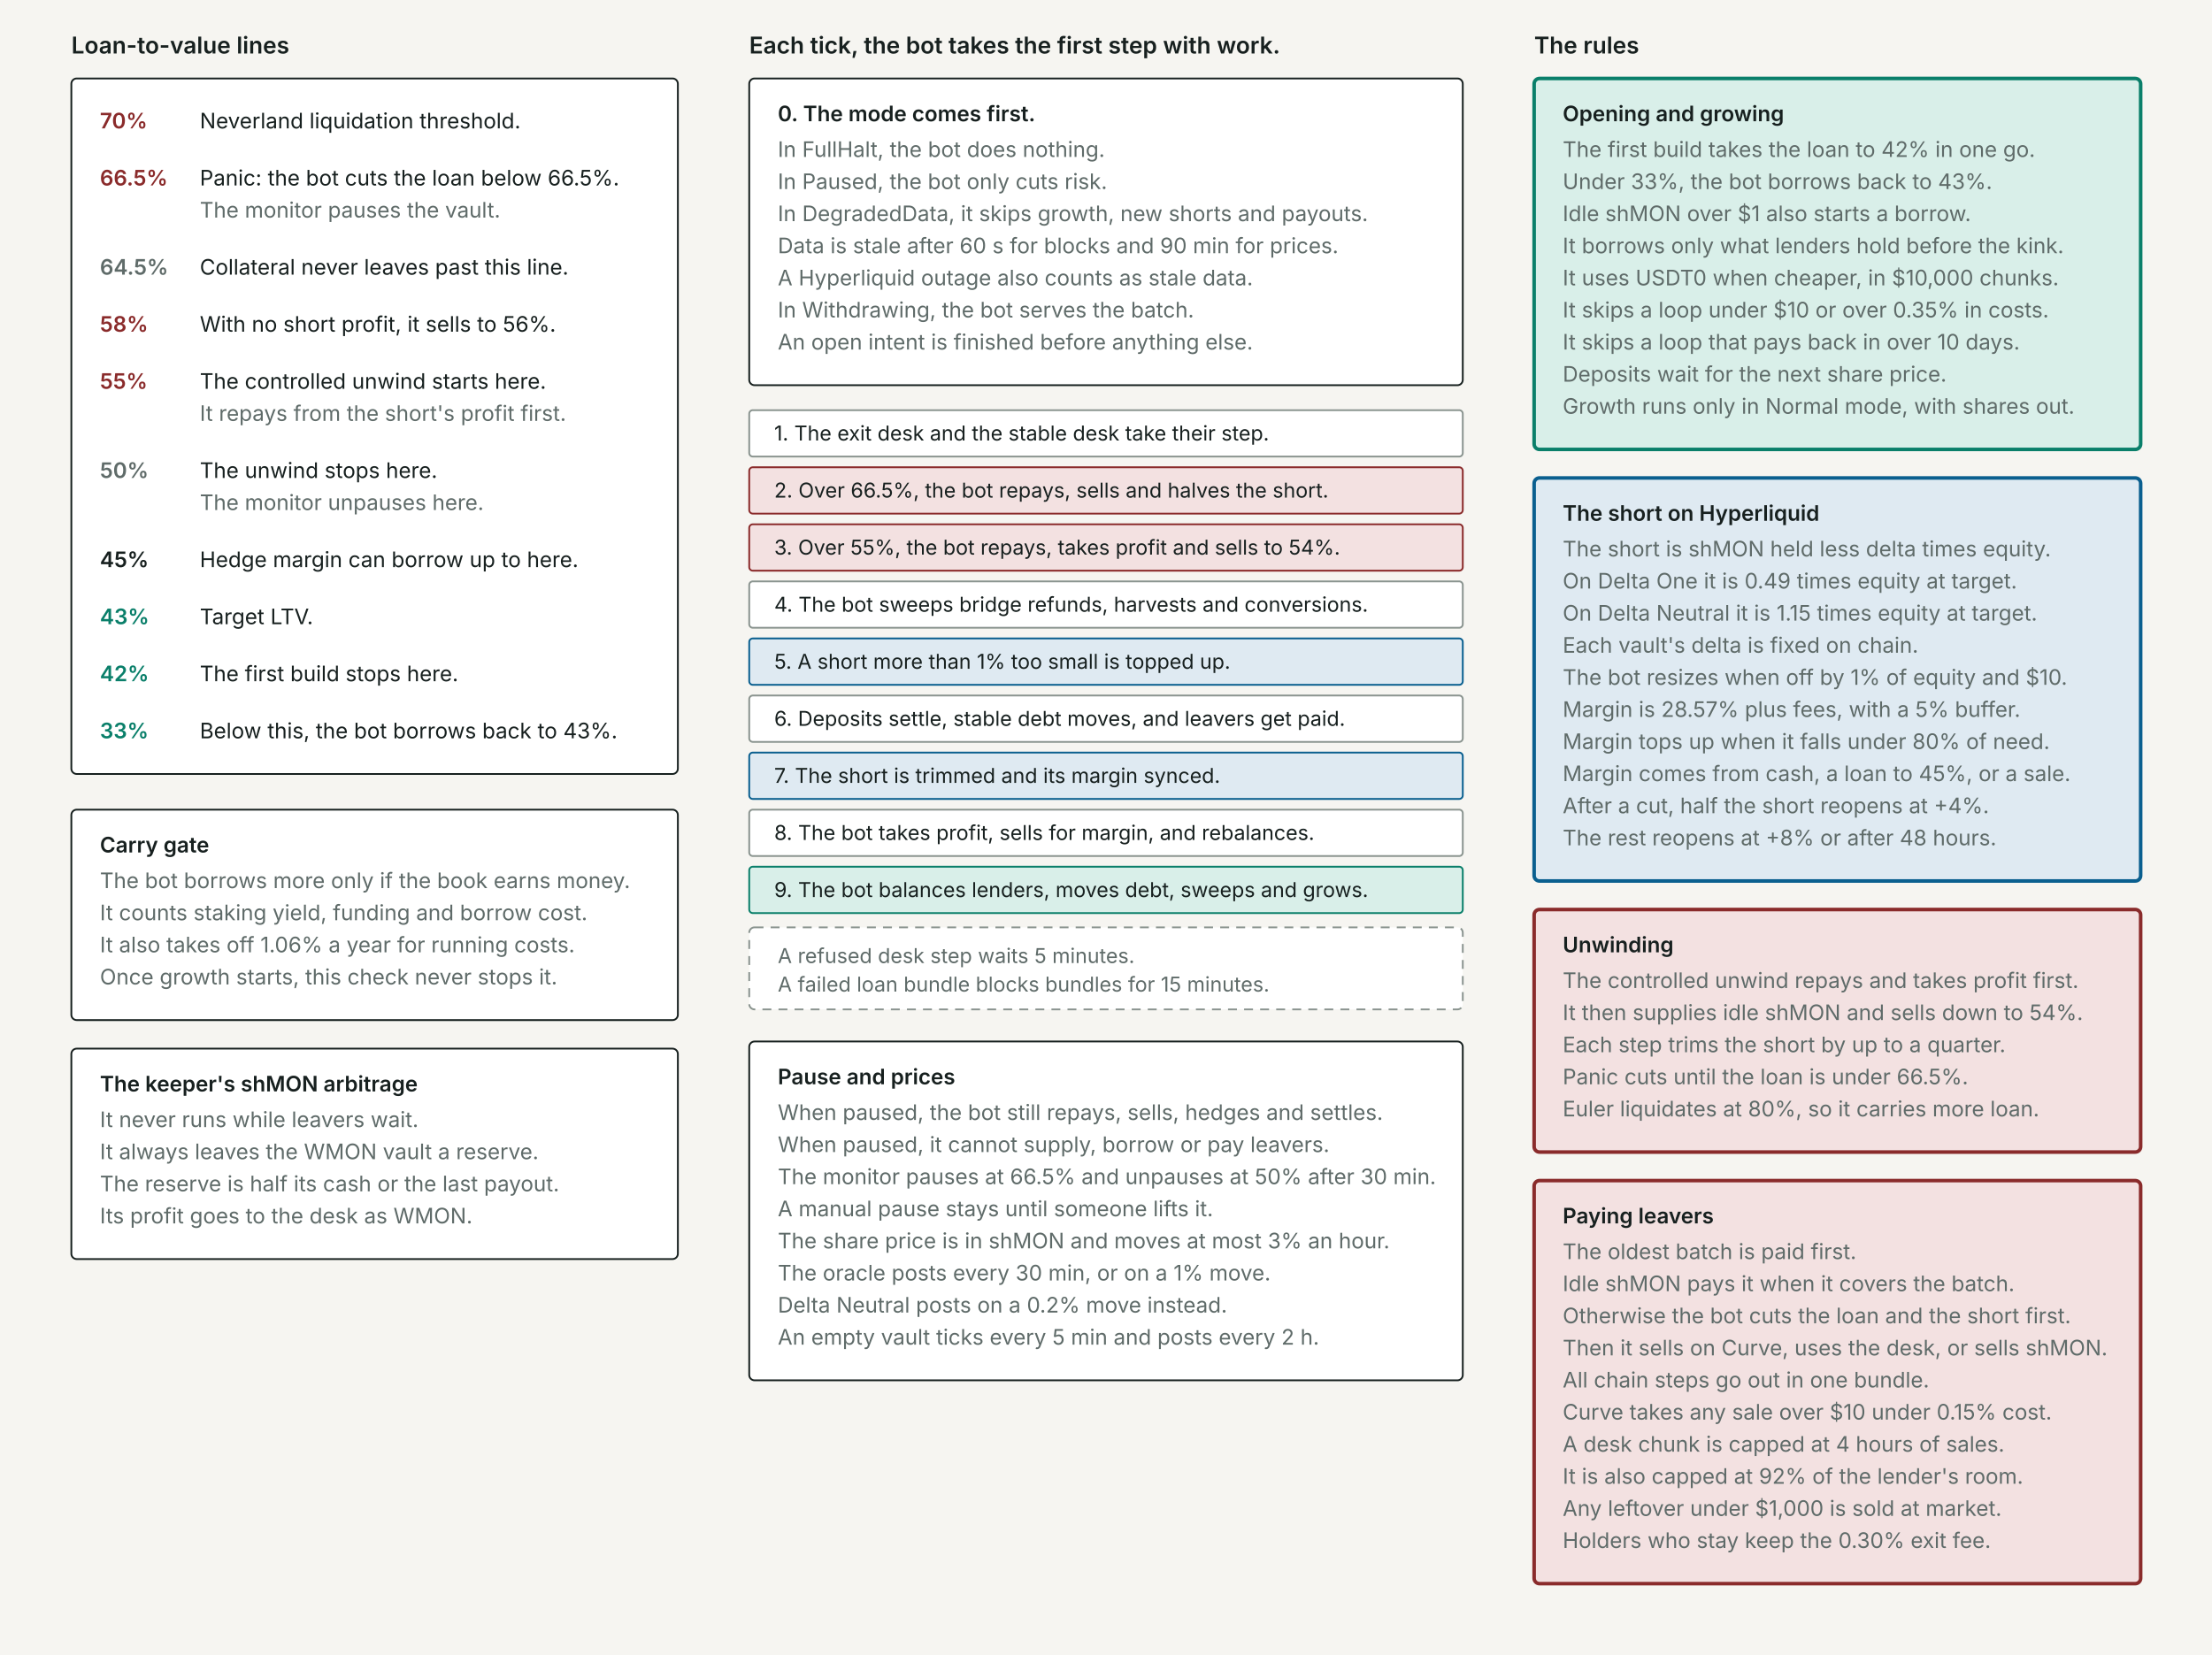
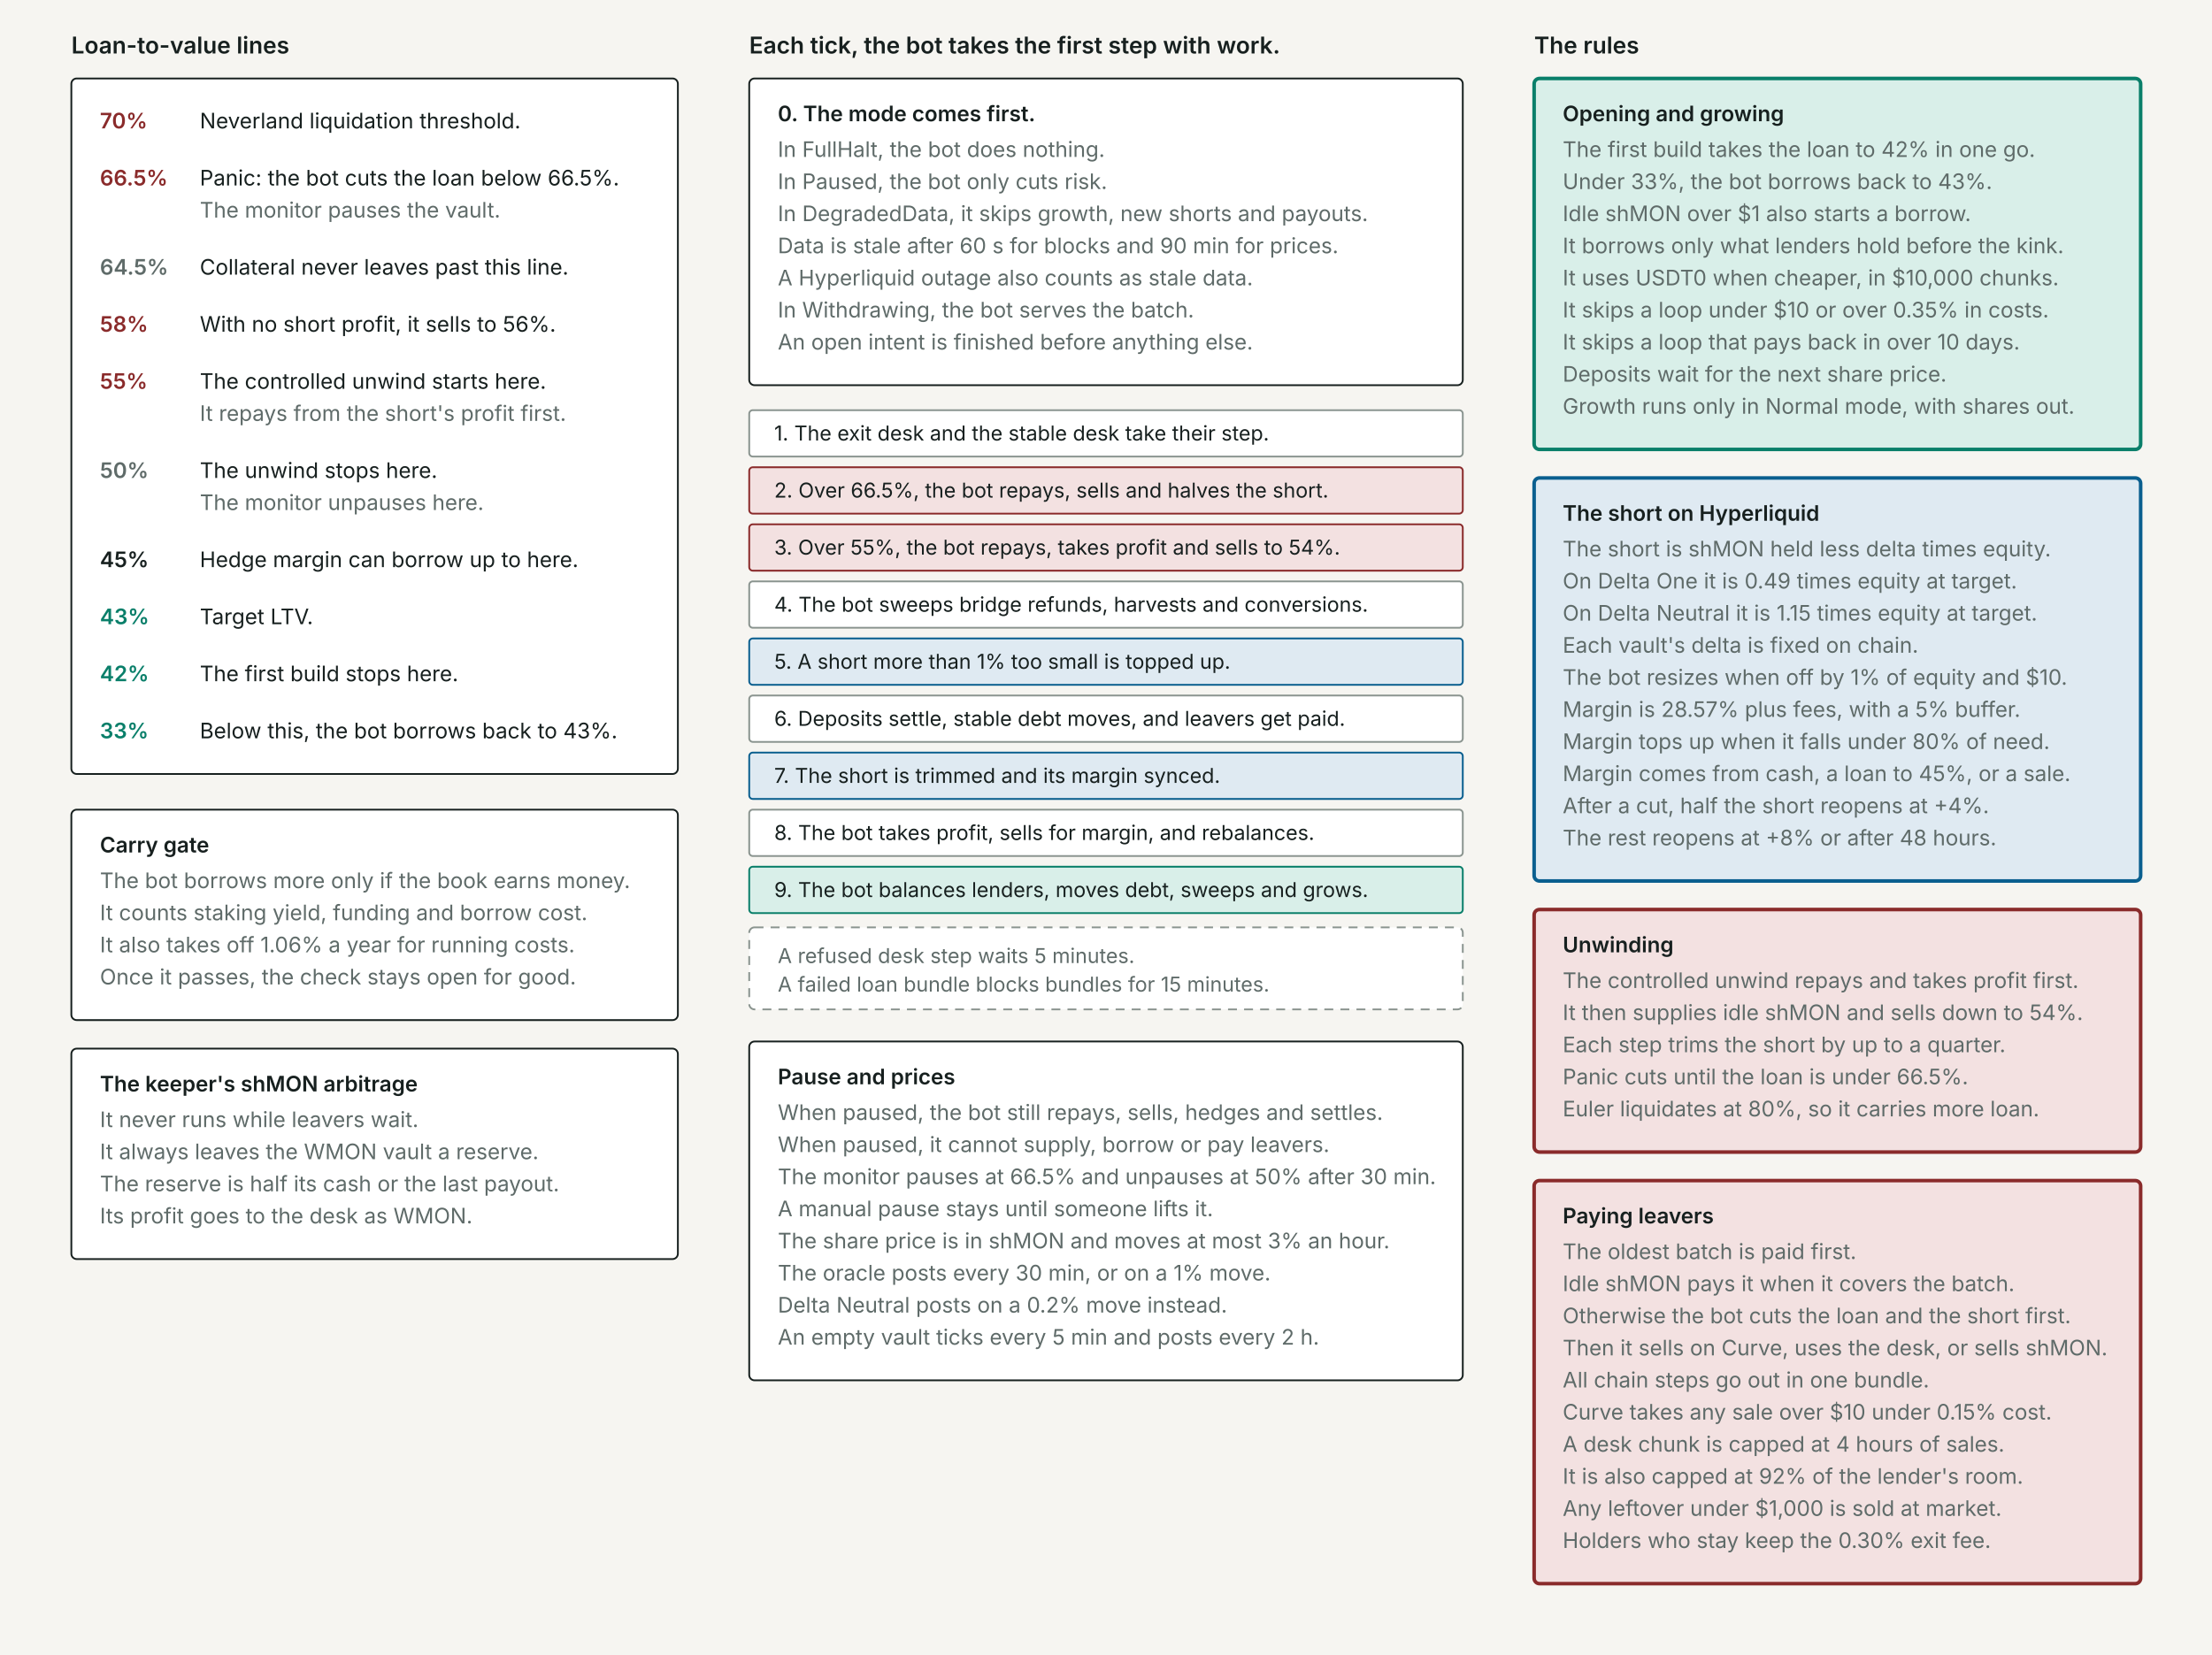
<svg xmlns="http://www.w3.org/2000/svg" width="1240" height="928" viewBox="0 0 1240 928" role="img" aria-label="The bot's loan-to-value lines, the order it tries steps each tick, and its rules for growing, the Hyperliquid short, unwinding, paying leavers and the arbitrage." style="color:#17201f">
  <rect x="0" y="0" width="1240" height="928" fill="#f6f5f1" />
  <g font-family="IBM Plex Sans, system-ui, -apple-system, Segoe UI, sans-serif" font-size="12" fill="#17201f">
    <text x="40" y="30" font-weight="600" font-size="13">Loan-to-value lines</text>
    <rect x="40" y="44" width="340" height="390" rx="3" fill="#ffffff" stroke="#17201f" />
    <text x="56" y="72" font-weight="600" fill="#8a2b2b">70%</text>
    <text x="112" y="72">Neverland liquidation threshold.</text>
    <text x="56" y="104" font-weight="600" fill="#8a2b2b">66.5%</text>
    <text x="112" y="104">Panic: the bot cuts the loan below 66.5%.</text>
    <text x="112" y="122" fill="#5f6b69">The monitor pauses the vault.</text>
    <text x="56" y="154" font-weight="600" fill="#5f6b69">64.5%</text>
    <text x="112" y="154">Collateral never leaves past this line.</text>
    <text x="56" y="186" font-weight="600" fill="#8a2b2b">58%</text>
    <text x="112" y="186">With no short profit, it sells to 56%.</text>
    <text x="56" y="218" font-weight="600" fill="#8a2b2b">55%</text>
    <text x="112" y="218">The controlled unwind starts here.</text>
    <text x="112" y="236" fill="#5f6b69">It repays from the short's profit first.</text>
    <text x="56" y="268" font-weight="600" fill="#5f6b69">50%</text>
    <text x="112" y="268">The unwind stops here.</text>
    <text x="112" y="286" fill="#5f6b69">The monitor unpauses here.</text>
    <text x="56" y="318" font-weight="600" fill="#17201f">45%</text>
    <text x="112" y="318">Hedge margin can borrow up to here.</text>
    <text x="56" y="350" font-weight="600" fill="#0a7f6a">43%</text>
    <text x="112" y="350">Target LTV.</text>
    <text x="56" y="382" font-weight="600" fill="#0a7f6a">42%</text>
    <text x="112" y="382">The first build stops here.</text>
    <text x="56" y="414" font-weight="600" fill="#0a7f6a">33%</text>
    <text x="112" y="414">Below this, the bot borrows back to 43%.</text>
    <rect x="40" y="454" width="340" height="118" rx="3" fill="#ffffff" stroke="#17201f" />
    <text x="56" y="478" font-weight="600">Carry gate</text>
    <text x="56" y="498" fill="#5f6b69">The bot borrows more only if the book earns money.</text>
    <text x="56" y="516" fill="#5f6b69">It counts staking yield, funding and borrow cost.</text>
    <text x="56" y="534" fill="#5f6b69">It also takes off 1.06% a year for running costs.</text>
-     <text x="56" y="552" fill="#5f6b69">Once growth starts, this check never stops it.</text>
+     <text x="56" y="552" fill="#5f6b69">Once it passes, the check stays open for good.</text>
    <rect x="40" y="588" width="340" height="118" rx="3" fill="#ffffff" stroke="#17201f" />
    <text x="56" y="612" font-weight="600">The keeper's shMON arbitrage</text>
    <text x="56" y="632" fill="#5f6b69">It never runs while leavers wait.</text>
    <text x="56" y="650" fill="#5f6b69">It always leaves the WMON vault a reserve.</text>
    <text x="56" y="668" fill="#5f6b69">The reserve is half its cash or the last payout.</text>
    <text x="56" y="686" fill="#5f6b69">Its profit goes to the desk as WMON.</text>
    <text x="420" y="30" font-weight="600" font-size="13">Each tick, the bot takes the first step with work.</text>
    <rect x="420" y="44" width="400" height="172" rx="3" fill="#ffffff" stroke="#17201f" />
    <text x="436" y="68" font-weight="600">0. The mode comes first.</text>
    <text x="436" y="88" fill="#5f6b69">In FullHalt, the bot does nothing.</text>
    <text x="436" y="106" fill="#5f6b69">In Paused, the bot only cuts risk.</text>
    <text x="436" y="124" fill="#5f6b69">In DegradedData, it skips growth, new shorts and payouts.</text>
    <text x="436" y="142" fill="#5f6b69">Data is stale after 60 s for blocks and 90 min for prices.</text>
    <text x="436" y="160" fill="#5f6b69">A Hyperliquid outage also counts as stale data.</text>
    <text x="436" y="178" fill="#5f6b69">In Withdrawing, the bot serves the batch.</text>
    <text x="436" y="196" fill="#5f6b69">An open intent is finished before anything else.</text>
    <g font-size="11.5">
      <rect x="420" y="230" width="400" height="26" rx="2" fill="#ffffff" stroke="#8a948f" />
      <text x="434" y="247">1. The exit desk and the stable desk take their step.</text>
      <rect x="420" y="262" width="400" height="26" rx="2" fill="#f3e1e1" stroke="#8a2b2b" />
      <text x="434" y="279">2. Over 66.5%, the bot repays, sells and halves the short.</text>
      <rect x="420" y="294" width="400" height="26" rx="2" fill="#f3e1e1" stroke="#8a2b2b" />
      <text x="434" y="311">3. Over 55%, the bot repays, takes profit and sells to 54%.</text>
      <rect x="420" y="326" width="400" height="26" rx="2" fill="#ffffff" stroke="#8a948f" />
      <text x="434" y="343">4. The bot sweeps bridge refunds, harvests and conversions.</text>
      <rect x="420" y="358" width="400" height="26" rx="2" fill="#dfeaf2" stroke="#0a5f8f" />
      <text x="434" y="375">5. A short more than 1% too small is topped up.</text>
      <rect x="420" y="390" width="400" height="26" rx="2" fill="#ffffff" stroke="#8a948f" />
      <text x="434" y="407">6. Deposits settle, stable debt moves, and leavers get paid.</text>
      <rect x="420" y="422" width="400" height="26" rx="2" fill="#dfeaf2" stroke="#0a5f8f" />
      <text x="434" y="439">7. The short is trimmed and its margin synced.</text>
      <rect x="420" y="454" width="400" height="26" rx="2" fill="#ffffff" stroke="#8a948f" />
      <text x="434" y="471">8. The bot takes profit, sells for margin, and rebalances.</text>
      <rect x="420" y="486" width="400" height="26" rx="2" fill="#d9efe9" stroke="#0a7f6a" />
      <text x="434" y="503">9. The bot balances lenders, moves debt, sweeps and grows.</text>
    </g>
    <rect x="420" y="520" width="400" height="46" rx="3" fill="#ffffff" stroke="#8a948f" stroke-dasharray="5 4" />
    <text x="436" y="540" fill="#5f6b69" font-size="11.5">A refused desk step waits 5 minutes.</text>
    <text x="436" y="556" fill="#5f6b69" font-size="11.5">A failed loan bundle blocks bundles for 15 minutes.</text>
    <rect x="420" y="584" width="400" height="190" rx="3" fill="#ffffff" stroke="#17201f" />
    <text x="436" y="608" font-weight="600">Pause and prices</text>
    <text x="436" y="628" fill="#5f6b69">When paused, the bot still repays, sells, hedges and settles.</text>
    <text x="436" y="646" fill="#5f6b69">When paused, it cannot supply, borrow or pay leavers.</text>
    <text x="436" y="664" fill="#5f6b69">The monitor pauses at 66.5% and unpauses at 50% after 30 min.</text>
    <text x="436" y="682" fill="#5f6b69">A manual pause stays until someone lifts it.</text>
    <text x="436" y="700" fill="#5f6b69">The share price is in shMON and moves at most 3% an hour.</text>
    <text x="436" y="718" fill="#5f6b69">The oracle posts every 30 min, or on a 1% move.</text>
    <text x="436" y="736" fill="#5f6b69">Delta Neutral posts on a 0.2% move instead.</text>
    <text x="436" y="754" fill="#5f6b69">An empty vault ticks every 5 min and posts every 2 h.</text>
    <text x="860" y="30" font-weight="600" font-size="13">The rules</text>
    <rect x="860" y="44" width="340" height="208" rx="3" fill="#d9efe9" stroke="#0a7f6a" stroke-width="2" />
    <text x="876" y="68" font-weight="600">Opening and growing</text>
    <text x="876" y="88" fill="#5f6b69">The first build takes the loan to 42% in one go.</text>
    <text x="876" y="106" fill="#5f6b69">Under 33%, the bot borrows back to 43%.</text>
    <text x="876" y="124" fill="#5f6b69">Idle shMON over $1 also starts a borrow.</text>
    <text x="876" y="142" fill="#5f6b69">It borrows only what lenders hold before the kink.</text>
    <text x="876" y="160" fill="#5f6b69">It uses USDT0 when cheaper, in $10,000 chunks.</text>
    <text x="876" y="178" fill="#5f6b69">It skips a loop under $10 or over 0.35% in costs.</text>
    <text x="876" y="196" fill="#5f6b69">It skips a loop that pays back in over 10 days.</text>
    <text x="876" y="214" fill="#5f6b69">Deposits wait for the next share price.</text>
    <text x="876" y="232" fill="#5f6b69">Growth runs only in Normal mode, with shares out.</text>
    <rect x="860" y="268" width="340" height="226" rx="3" fill="#dfeaf2" stroke="#0a5f8f" stroke-width="2" />
    <text x="876" y="292" font-weight="600">The short on Hyperliquid</text>
    <text x="876" y="312" fill="#5f6b69">The short is shMON held less delta times equity.</text>
    <text x="876" y="330" fill="#5f6b69">On Delta One it is 0.49 times equity at target.</text>
    <text x="876" y="348" fill="#5f6b69">On Delta Neutral it is 1.15 times equity at target.</text>
    <text x="876" y="366" fill="#5f6b69">Each vault's delta is fixed on chain.</text>
    <text x="876" y="384" fill="#5f6b69">The bot resizes when off by 1% of equity and $10.</text>
    <text x="876" y="402" fill="#5f6b69">Margin is 28.57% plus fees, with a 5% buffer.</text>
    <text x="876" y="420" fill="#5f6b69">Margin tops up when it falls under 80% of need.</text>
    <text x="876" y="438" fill="#5f6b69">Margin comes from cash, a loan to 45%, or a sale.</text>
    <text x="876" y="456" fill="#5f6b69">After a cut, half the short reopens at +4%.</text>
    <text x="876" y="474" fill="#5f6b69">The rest reopens at +8% or after 48 hours.</text>
    <rect x="860" y="510" width="340" height="136" rx="3" fill="#f3e1e1" stroke="#8a2b2b" stroke-width="2" />
    <text x="876" y="534" font-weight="600">Unwinding</text>
    <text x="876" y="554" fill="#5f6b69">The controlled unwind repays and takes profit first.</text>
    <text x="876" y="572" fill="#5f6b69">It then supplies idle shMON and sells down to 54%.</text>
    <text x="876" y="590" fill="#5f6b69">Each step trims the short by up to a quarter.</text>
    <text x="876" y="608" fill="#5f6b69">Panic cuts until the loan is under 66.5%.</text>
    <text x="876" y="626" fill="#5f6b69">Euler liquidates at 80%, so it carries more loan.</text>
    <rect x="860" y="662" width="340" height="226" rx="3" fill="#f3e1e1" stroke="#8a2b2b" stroke-width="2" />
    <text x="876" y="686" font-weight="600">Paying leavers</text>
    <text x="876" y="706" fill="#5f6b69">The oldest batch is paid first.</text>
    <text x="876" y="724" fill="#5f6b69">Idle shMON pays it when it covers the batch.</text>
    <text x="876" y="742" fill="#5f6b69">Otherwise the bot cuts the loan and the short first.</text>
    <text x="876" y="760" fill="#5f6b69">Then it sells on Curve, uses the desk, or sells shMON.</text>
    <text x="876" y="778" fill="#5f6b69">All chain steps go out in one bundle.</text>
    <text x="876" y="796" fill="#5f6b69">Curve takes any sale over $10 under 0.15% cost.</text>
    <text x="876" y="814" fill="#5f6b69">A desk chunk is capped at 4 hours of sales.</text>
    <text x="876" y="832" fill="#5f6b69">It is also capped at 92% of the lender's room.</text>
    <text x="876" y="850" fill="#5f6b69">Any leftover under $1,000 is sold at market.</text>
    <text x="876" y="868" fill="#5f6b69">Holders who stay keep the 0.30% exit fee.</text>
  </g>
</svg>
